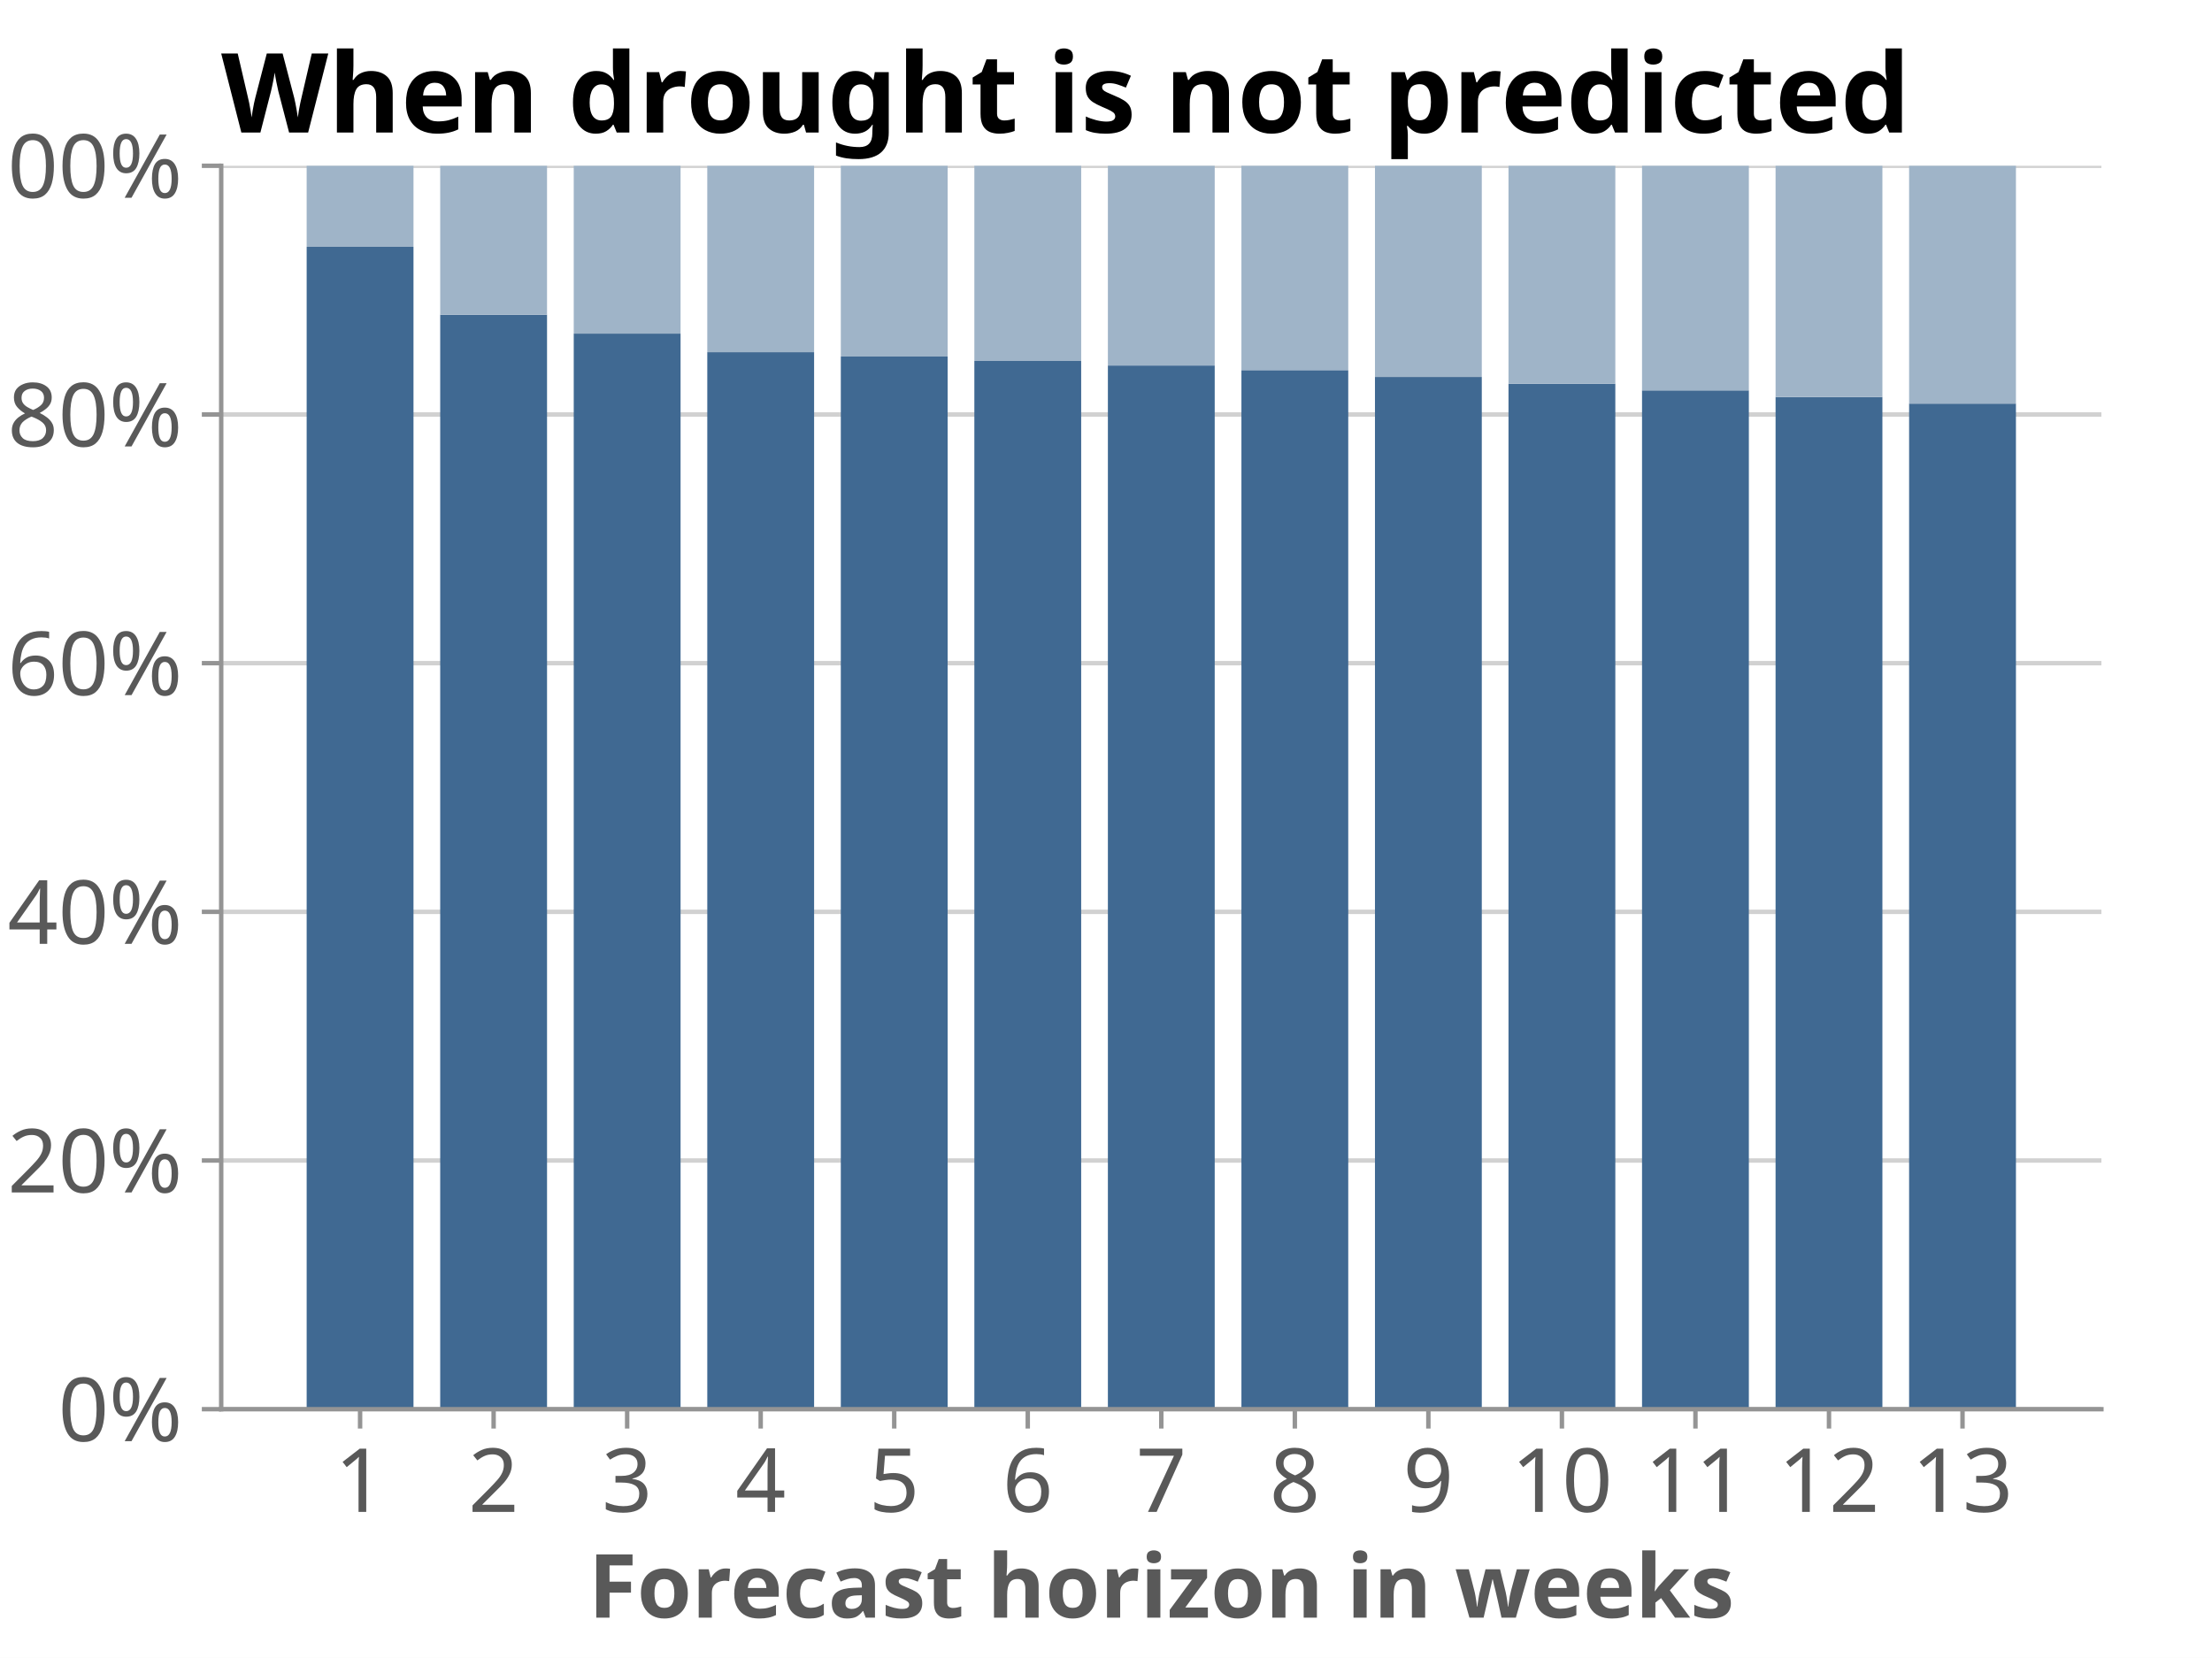
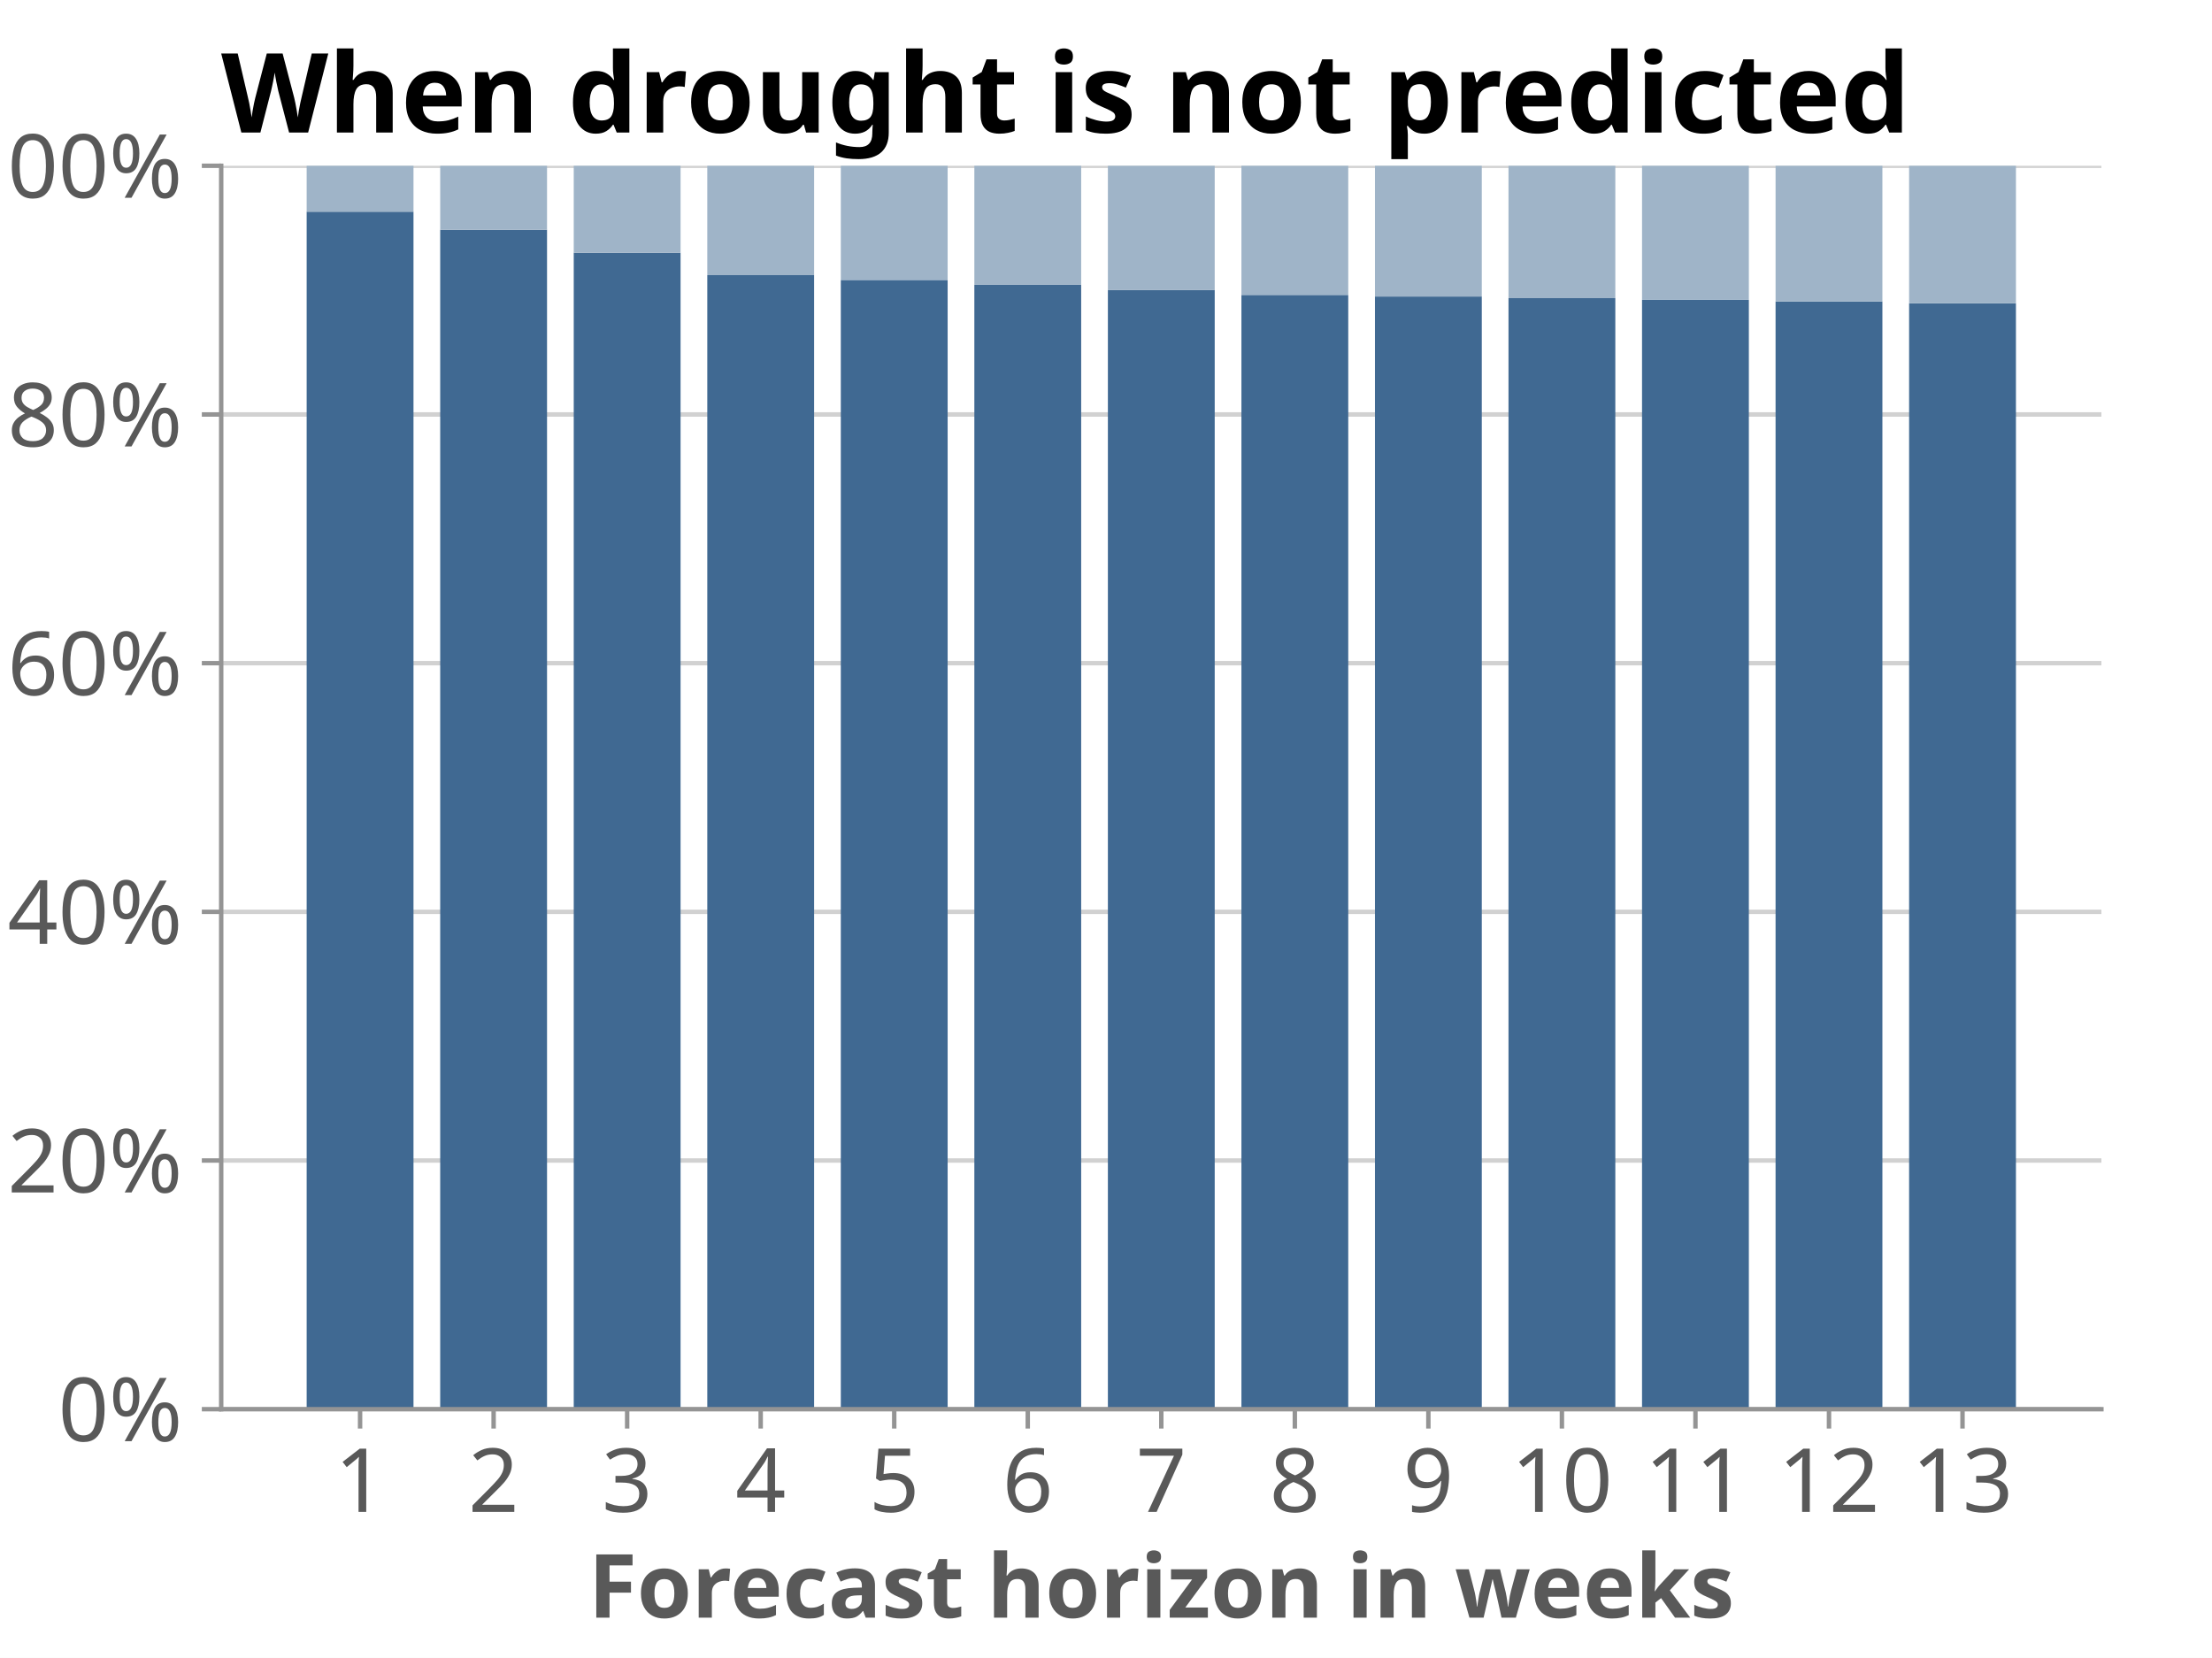
<svg xmlns="http://www.w3.org/2000/svg" xmlns:xlink="http://www.w3.org/1999/xlink" width="399.6px" height="299.52px" viewBox="0 0 399.6 299.52" version="1.1">
  <defs>
    <style type="text/css">*{stroke-linejoin: round; stroke-linecap: butt}</style>
  </defs>
  <g id="figure-forecast_truefalse_summary-nd">
    <g id="patch_1">
      <path d="M 0 299.52  L 399.6 299.52  L 399.6 0  L 0 0  z " style="fill: #ffffff" />
    </g>
    <g id="axis-forecast_truefalse_summary-nd">
      <g id="patch_2">
        <path d="M 39.96 254.592  L 379.62 254.592  L 379.62 29.952  L 39.96 29.952  z " style="fill: #ffffff" />
      </g>
      <g id="matplotlib.axis_1">
        <g id="xtick_1">
          <g id="line2d_1">
            <defs>
-               <path id="mde0306619f" d="M 0 0  L 0 3.5  " style="stroke: #949494; stroke-width: 0.8" />
+               <path id="m0a38097bfd" d="M 0 0  L 0 3.5  " style="stroke: #949494; stroke-width: 0.8" />
            </defs>
            <g>
-               <use xlink:href="#mde0306619f" x="65.049" y="254.592" style="fill: #949494; stroke: #949494; stroke-width: 0.8" />
+               <use xlink:href="#m0a38097bfd" x="65.049" y="254.592" style="fill: #949494; stroke: #949494; stroke-width: 0.8" />
            </g>
          </g>
          <g id="text_1">
            <text style="font-weight: 300; font-size: 16px; font-family: 'Source Sans 3', sans-serif; text-anchor: middle; fill: #595959" x="65.049" y="273.144" transform="rotate(-0 65.04852 273.1445)">1</text>
          </g>
        </g>
        <g id="xtick_2">
          <g id="line2d_2">
            <g>
-               <use xlink:href="#mde0306619f" x="89.172" y="254.592" style="fill: #949494; stroke: #949494; stroke-width: 0.8" />
+               <use xlink:href="#m0a38097bfd" x="89.172" y="254.592" style="fill: #949494; stroke: #949494; stroke-width: 0.8" />
            </g>
          </g>
          <g id="text_2">
            <text style="font-weight: 300; font-size: 16px; font-family: 'Source Sans 3', sans-serif; text-anchor: middle; fill: #595959" x="89.172" y="273.144" transform="rotate(-0 89.1721 273.1445)">2</text>
          </g>
        </g>
        <g id="xtick_3">
          <g id="line2d_3">
            <g>
-               <use xlink:href="#mde0306619f" x="113.296" y="254.592" style="fill: #949494; stroke: #949494; stroke-width: 0.8" />
+               <use xlink:href="#m0a38097bfd" x="113.296" y="254.592" style="fill: #949494; stroke: #949494; stroke-width: 0.8" />
            </g>
          </g>
          <g id="text_3">
            <text style="font-weight: 300; font-size: 16px; font-family: 'Source Sans 3', sans-serif; text-anchor: middle; fill: #595959" x="113.296" y="273.144" transform="rotate(-0 113.2957 273.1445)">3</text>
          </g>
        </g>
        <g id="xtick_4">
          <g id="line2d_4">
            <g>
-               <use xlink:href="#mde0306619f" x="137.419" y="254.592" style="fill: #949494; stroke: #949494; stroke-width: 0.8" />
+               <use xlink:href="#m0a38097bfd" x="137.419" y="254.592" style="fill: #949494; stroke: #949494; stroke-width: 0.8" />
            </g>
          </g>
          <g id="text_4">
            <text style="font-weight: 300; font-size: 16px; font-family: 'Source Sans 3', sans-serif; text-anchor: middle; fill: #595959" x="137.419" y="273.144" transform="rotate(-0 137.4193 273.1445)">4</text>
          </g>
        </g>
        <g id="xtick_5">
          <g id="line2d_5">
            <g>
-               <use xlink:href="#mde0306619f" x="161.543" y="254.592" style="fill: #949494; stroke: #949494; stroke-width: 0.8" />
+               <use xlink:href="#m0a38097bfd" x="161.543" y="254.592" style="fill: #949494; stroke: #949494; stroke-width: 0.8" />
            </g>
          </g>
          <g id="text_5">
            <text style="font-weight: 300; font-size: 16px; font-family: 'Source Sans 3', sans-serif; text-anchor: middle; fill: #595959" x="161.543" y="273.144" transform="rotate(-0 161.5428 273.1445)">5</text>
          </g>
        </g>
        <g id="xtick_6">
          <g id="line2d_6">
            <g>
-               <use xlink:href="#mde0306619f" x="185.666" y="254.592" style="fill: #949494; stroke: #949494; stroke-width: 0.8" />
+               <use xlink:href="#m0a38097bfd" x="185.666" y="254.592" style="fill: #949494; stroke: #949494; stroke-width: 0.8" />
            </g>
          </g>
          <g id="text_6">
            <text style="font-weight: 300; font-size: 16px; font-family: 'Source Sans 3', sans-serif; text-anchor: middle; fill: #595959" x="185.666" y="273.144" transform="rotate(-0 185.6664 273.1445)">6</text>
          </g>
        </g>
        <g id="xtick_7">
          <g id="line2d_7">
            <g>
-               <use xlink:href="#mde0306619f" x="209.79" y="254.592" style="fill: #949494; stroke: #949494; stroke-width: 0.8" />
+               <use xlink:href="#m0a38097bfd" x="209.79" y="254.592" style="fill: #949494; stroke: #949494; stroke-width: 0.8" />
            </g>
          </g>
          <g id="text_7">
            <text style="font-weight: 300; font-size: 16px; font-family: 'Source Sans 3', sans-serif; text-anchor: middle; fill: #595959" x="209.79" y="273.144" transform="rotate(-0 209.79 273.1445)">7</text>
          </g>
        </g>
        <g id="xtick_8">
          <g id="line2d_8">
            <g>
-               <use xlink:href="#mde0306619f" x="233.914" y="254.592" style="fill: #949494; stroke: #949494; stroke-width: 0.8" />
+               <use xlink:href="#m0a38097bfd" x="233.914" y="254.592" style="fill: #949494; stroke: #949494; stroke-width: 0.8" />
            </g>
          </g>
          <g id="text_8">
            <text style="font-weight: 300; font-size: 16px; font-family: 'Source Sans 3', sans-serif; text-anchor: middle; fill: #595959" x="233.914" y="273.144" transform="rotate(-0 233.9136 273.1445)">8</text>
          </g>
        </g>
        <g id="xtick_9">
          <g id="line2d_9">
            <g>
-               <use xlink:href="#mde0306619f" x="258.037" y="254.592" style="fill: #949494; stroke: #949494; stroke-width: 0.8" />
+               <use xlink:href="#m0a38097bfd" x="258.037" y="254.592" style="fill: #949494; stroke: #949494; stroke-width: 0.8" />
            </g>
          </g>
          <g id="text_9">
            <text style="font-weight: 300; font-size: 16px; font-family: 'Source Sans 3', sans-serif; text-anchor: middle; fill: #595959" x="258.037" y="273.144" transform="rotate(-0 258.0372 273.1445)">9</text>
          </g>
        </g>
        <g id="xtick_10">
          <g id="line2d_10">
            <g>
-               <use xlink:href="#mde0306619f" x="282.161" y="254.592" style="fill: #949494; stroke: #949494; stroke-width: 0.8" />
+               <use xlink:href="#m0a38097bfd" x="282.161" y="254.592" style="fill: #949494; stroke: #949494; stroke-width: 0.8" />
            </g>
          </g>
          <g id="text_10">
            <text style="font-weight: 300; font-size: 16px; font-family: 'Source Sans 3', sans-serif; text-anchor: middle; fill: #595959" x="282.161" y="273.144" transform="rotate(-0 282.1607 273.1445)">10</text>
          </g>
        </g>
        <g id="xtick_11">
          <g id="line2d_11">
            <g>
-               <use xlink:href="#mde0306619f" x="306.284" y="254.592" style="fill: #949494; stroke: #949494; stroke-width: 0.8" />
+               <use xlink:href="#m0a38097bfd" x="306.284" y="254.592" style="fill: #949494; stroke: #949494; stroke-width: 0.8" />
            </g>
          </g>
          <g id="text_11">
            <text style="font-weight: 300; font-size: 16px; font-family: 'Source Sans 3', sans-serif; text-anchor: middle; fill: #595959" x="306.284" y="273.144" transform="rotate(-0 306.2843 273.1445)">11</text>
          </g>
        </g>
        <g id="xtick_12">
          <g id="line2d_12">
            <g>
-               <use xlink:href="#mde0306619f" x="330.408" y="254.592" style="fill: #949494; stroke: #949494; stroke-width: 0.8" />
+               <use xlink:href="#m0a38097bfd" x="330.408" y="254.592" style="fill: #949494; stroke: #949494; stroke-width: 0.8" />
            </g>
          </g>
          <g id="text_12">
            <text style="font-weight: 300; font-size: 16px; font-family: 'Source Sans 3', sans-serif; text-anchor: middle; fill: #595959" x="330.408" y="273.144" transform="rotate(-0 330.4079 273.1445)">12</text>
          </g>
        </g>
        <g id="xtick_13">
          <g id="line2d_13">
            <g>
-               <use xlink:href="#mde0306619f" x="354.531" y="254.592" style="fill: #949494; stroke: #949494; stroke-width: 0.8" />
+               <use xlink:href="#m0a38097bfd" x="354.531" y="254.592" style="fill: #949494; stroke: #949494; stroke-width: 0.8" />
            </g>
          </g>
          <g id="text_13">
            <text style="font-weight: 300; font-size: 16px; font-family: 'Source Sans 3', sans-serif; text-anchor: middle; fill: #595959" x="354.531" y="273.144" transform="rotate(-0 354.5315 273.1445)">13</text>
          </g>
        </g>
        <g id="text_14">
          <text style="font-weight: 600; font-size: 16px; font-family: 'Source Sans 3', sans-serif; text-anchor: middle; fill: #595959" x="209.79" y="292.25" transform="rotate(-0 209.79 292.2495)">Forecast horizon in weeks</text>
        </g>
      </g>
      <g id="matplotlib.axis_2">
        <g id="ytick_1">
          <g id="line2d_14">
-             <path d="M 39.96 254.592  L 379.62 254.592  " clip-path="url(#p5f0e3efc89)" style="fill: none; stroke: #d1d1d1; stroke-width: 0.8; stroke-linecap: square" />
+             <path d="M 39.96 254.592  L 379.62 254.592  " clip-path="url(#pb01e92456e)" style="fill: none; stroke: #d1d1d1; stroke-width: 0.8; stroke-linecap: square" />
          </g>
          <g id="line2d_15">
            <defs>
-               <path id="mc82e3e6bdd" d="M 0 0  L -3.5 0  " style="stroke: #949494; stroke-width: 0.8" />
+               <path id="mb822f5064f" d="M 0 0  L -3.5 0  " style="stroke: #949494; stroke-width: 0.8" />
            </defs>
            <g>
-               <use xlink:href="#mc82e3e6bdd" x="39.96" y="254.592" style="fill: #949494; stroke: #949494; stroke-width: 0.8" />
+               <use xlink:href="#mb822f5064f" x="39.96" y="254.592" style="fill: #949494; stroke: #949494; stroke-width: 0.8" />
            </g>
          </g>
          <g id="text_15">
            <text style="font-weight: 300; font-size: 16px; font-family: 'Source Sans 3', sans-serif; text-anchor: end; fill: #595959" x="32.96" y="260.368" transform="rotate(-0 32.96 260.3682)">0%</text>
          </g>
        </g>
        <g id="ytick_2">
          <g id="line2d_16">
-             <path d="M 39.96 209.664  L 379.62 209.664  " clip-path="url(#p5f0e3efc89)" style="fill: none; stroke: #d1d1d1; stroke-width: 0.8; stroke-linecap: square" />
+             <path d="M 39.96 209.664  L 379.62 209.664  " clip-path="url(#pb01e92456e)" style="fill: none; stroke: #d1d1d1; stroke-width: 0.8; stroke-linecap: square" />
          </g>
          <g id="line2d_17">
            <g>
-               <use xlink:href="#mc82e3e6bdd" x="39.96" y="209.664" style="fill: #949494; stroke: #949494; stroke-width: 0.8" />
+               <use xlink:href="#mb822f5064f" x="39.96" y="209.664" style="fill: #949494; stroke: #949494; stroke-width: 0.8" />
            </g>
          </g>
          <g id="text_16">
            <text style="font-weight: 300; font-size: 16px; font-family: 'Source Sans 3', sans-serif; text-anchor: end; fill: #595959" x="32.96" y="215.44" transform="rotate(-0 32.96 215.4402)">20%</text>
          </g>
        </g>
        <g id="ytick_3">
          <g id="line2d_18">
-             <path d="M 39.96 164.736  L 379.62 164.736  " clip-path="url(#p5f0e3efc89)" style="fill: none; stroke: #d1d1d1; stroke-width: 0.8; stroke-linecap: square" />
+             <path d="M 39.96 164.736  L 379.62 164.736  " clip-path="url(#pb01e92456e)" style="fill: none; stroke: #d1d1d1; stroke-width: 0.8; stroke-linecap: square" />
          </g>
          <g id="line2d_19">
            <g>
-               <use xlink:href="#mc82e3e6bdd" x="39.96" y="164.736" style="fill: #949494; stroke: #949494; stroke-width: 0.8" />
+               <use xlink:href="#mb822f5064f" x="39.96" y="164.736" style="fill: #949494; stroke: #949494; stroke-width: 0.8" />
            </g>
          </g>
          <g id="text_17">
            <text style="font-weight: 300; font-size: 16px; font-family: 'Source Sans 3', sans-serif; text-anchor: end; fill: #595959" x="32.96" y="170.512" transform="rotate(-0 32.96 170.5122)">40%</text>
          </g>
        </g>
        <g id="ytick_4">
          <g id="line2d_20">
-             <path d="M 39.96 119.808  L 379.62 119.808  " clip-path="url(#p5f0e3efc89)" style="fill: none; stroke: #d1d1d1; stroke-width: 0.8; stroke-linecap: square" />
+             <path d="M 39.96 119.808  L 379.62 119.808  " clip-path="url(#pb01e92456e)" style="fill: none; stroke: #d1d1d1; stroke-width: 0.8; stroke-linecap: square" />
          </g>
          <g id="line2d_21">
            <g>
-               <use xlink:href="#mc82e3e6bdd" x="39.96" y="119.808" style="fill: #949494; stroke: #949494; stroke-width: 0.8" />
+               <use xlink:href="#mb822f5064f" x="39.96" y="119.808" style="fill: #949494; stroke: #949494; stroke-width: 0.8" />
            </g>
          </g>
          <g id="text_18">
            <text style="font-weight: 300; font-size: 16px; font-family: 'Source Sans 3', sans-serif; text-anchor: end; fill: #595959" x="32.96" y="125.584" transform="rotate(-0 32.96 125.5842)">60%</text>
          </g>
        </g>
        <g id="ytick_5">
          <g id="line2d_22">
-             <path d="M 39.96 74.88  L 379.62 74.88  " clip-path="url(#p5f0e3efc89)" style="fill: none; stroke: #d1d1d1; stroke-width: 0.8; stroke-linecap: square" />
+             <path d="M 39.96 74.88  L 379.62 74.88  " clip-path="url(#pb01e92456e)" style="fill: none; stroke: #d1d1d1; stroke-width: 0.8; stroke-linecap: square" />
          </g>
          <g id="line2d_23">
            <g>
-               <use xlink:href="#mc82e3e6bdd" x="39.96" y="74.88" style="fill: #949494; stroke: #949494; stroke-width: 0.8" />
+               <use xlink:href="#mb822f5064f" x="39.96" y="74.88" style="fill: #949494; stroke: #949494; stroke-width: 0.8" />
            </g>
          </g>
          <g id="text_19">
            <text style="font-weight: 300; font-size: 16px; font-family: 'Source Sans 3', sans-serif; text-anchor: end; fill: #595959" x="32.96" y="80.656" transform="rotate(-0 32.96 80.65625)">80%</text>
          </g>
        </g>
        <g id="ytick_6">
          <g id="line2d_24">
-             <path d="M 39.96 29.952  L 379.62 29.952  " clip-path="url(#p5f0e3efc89)" style="fill: none; stroke: #d1d1d1; stroke-width: 0.8; stroke-linecap: square" />
+             <path d="M 39.96 29.952  L 379.62 29.952  " clip-path="url(#pb01e92456e)" style="fill: none; stroke: #d1d1d1; stroke-width: 0.8; stroke-linecap: square" />
          </g>
          <g id="line2d_25">
            <g>
-               <use xlink:href="#mc82e3e6bdd" x="39.96" y="29.952" style="fill: #949494; stroke: #949494; stroke-width: 0.8" />
+               <use xlink:href="#mb822f5064f" x="39.96" y="29.952" style="fill: #949494; stroke: #949494; stroke-width: 0.8" />
            </g>
          </g>
          <g id="text_20">
            <text style="font-weight: 300; font-size: 16px; font-family: 'Source Sans 3', sans-serif; text-anchor: end; fill: #595959" x="32.96" y="35.728" transform="rotate(-0 32.96 35.72825)">100%</text>
          </g>
        </g>
      </g>
      <g id="FillBetweenPolyCollection_1">
-         <path d="M 55.399 254.592  L 55.399 44.596  L 74.698 44.596  L 74.698 254.592  L 74.698 254.592  L 55.399 254.592  z " clip-path="url(#p5f0e3efc89)" style="fill: #406992" />
+         <path d="M 55.399 254.592  L 55.399 38.248  L 74.698 38.248  L 74.698 254.592  L 74.698 254.592  L 55.399 254.592  z " clip-path="url(#pb01e92456e)" style="fill: #406992" />
      </g>
      <g id="FillBetweenPolyCollection_2">
-         <path d="M 55.399 29.952  L 55.399 44.596  L 74.698 44.596  L 74.698 29.952  L 74.698 29.952  L 55.399 29.952  z " clip-path="url(#p5f0e3efc89)" style="fill: #9fb4c8" />
+         <path d="M 55.399 29.952  L 55.399 38.248  L 74.698 38.248  L 74.698 29.952  L 74.698 29.952  L 55.399 29.952  z " clip-path="url(#pb01e92456e)" style="fill: #9fb4c8" />
      </g>
      <g id="FillBetweenPolyCollection_3">
-         <path d="M 79.523 254.592  L 79.523 56.86  L 98.822 56.86  L 98.822 254.592  L 98.822 254.592  L 79.523 254.592  z " clip-path="url(#p5f0e3efc89)" style="fill: #406992" />
+         <path d="M 79.523 254.592  L 79.523 41.503  L 98.822 41.503  L 98.822 254.592  L 98.822 254.592  L 79.523 254.592  z " clip-path="url(#pb01e92456e)" style="fill: #406992" />
      </g>
      <g id="FillBetweenPolyCollection_4">
-         <path d="M 79.523 29.952  L 79.523 56.86  L 98.822 56.86  L 98.822 29.952  L 98.822 29.952  L 79.523 29.952  z " clip-path="url(#p5f0e3efc89)" style="fill: #9fb4c8" />
+         <path d="M 79.523 29.952  L 79.523 41.503  L 98.822 41.503  L 98.822 29.952  L 98.822 29.952  L 79.523 29.952  z " clip-path="url(#pb01e92456e)" style="fill: #9fb4c8" />
      </g>
      <g id="FillBetweenPolyCollection_5">
-         <path d="M 103.646 254.592  L 103.646 60.267  L 122.945 60.267  L 122.945 254.592  L 122.945 254.592  L 103.646 254.592  z " clip-path="url(#p5f0e3efc89)" style="fill: #406992" />
+         <path d="M 103.646 254.592  L 103.646 45.666  L 122.945 45.666  L 122.945 254.592  L 122.945 254.592  L 103.646 254.592  z " clip-path="url(#pb01e92456e)" style="fill: #406992" />
      </g>
      <g id="FillBetweenPolyCollection_6">
-         <path d="M 103.646 29.952  L 103.646 60.267  L 122.945 60.267  L 122.945 29.952  L 122.945 29.952  L 103.646 29.952  z " clip-path="url(#p5f0e3efc89)" style="fill: #9fb4c8" />
+         <path d="M 103.646 29.952  L 103.646 45.666  L 122.945 45.666  L 122.945 29.952  L 122.945 29.952  L 103.646 29.952  z " clip-path="url(#pb01e92456e)" style="fill: #9fb4c8" />
      </g>
      <g id="FillBetweenPolyCollection_7">
-         <path d="M 127.77 254.592  L 127.77 63.632  L 147.069 63.632  L 147.069 254.592  L 147.069 254.592  L 127.77 254.592  z " clip-path="url(#p5f0e3efc89)" style="fill: #406992" />
+         <path d="M 127.77 254.592  L 127.77 49.708  L 147.069 49.708  L 147.069 254.592  L 147.069 254.592  L 127.77 254.592  z " clip-path="url(#pb01e92456e)" style="fill: #406992" />
      </g>
      <g id="FillBetweenPolyCollection_8">
-         <path d="M 127.77 29.952  L 127.77 63.632  L 147.069 63.632  L 147.069 29.952  L 147.069 29.952  L 127.77 29.952  z " clip-path="url(#p5f0e3efc89)" style="fill: #9fb4c8" />
+         <path d="M 127.77 29.952  L 127.77 49.708  L 147.069 49.708  L 147.069 29.952  L 147.069 29.952  L 127.77 29.952  z " clip-path="url(#pb01e92456e)" style="fill: #9fb4c8" />
      </g>
      <g id="FillBetweenPolyCollection_9">
-         <path d="M 151.893 254.592  L 151.893 64.415  L 171.192 64.415  L 171.192 254.592  L 171.192 254.592  L 151.893 254.592  z " clip-path="url(#p5f0e3efc89)" style="fill: #406992" />
+         <path d="M 151.893 254.592  L 151.893 50.575  L 171.192 50.575  L 171.192 254.592  L 171.192 254.592  L 151.893 254.592  z " clip-path="url(#pb01e92456e)" style="fill: #406992" />
      </g>
      <g id="FillBetweenPolyCollection_10">
-         <path d="M 151.893 29.952  L 151.893 64.415  L 171.192 64.415  L 171.192 29.952  L 171.192 29.952  L 151.893 29.952  z " clip-path="url(#p5f0e3efc89)" style="fill: #9fb4c8" />
+         <path d="M 151.893 29.952  L 151.893 50.575  L 171.192 50.575  L 171.192 29.952  L 171.192 29.952  L 151.893 29.952  z " clip-path="url(#pb01e92456e)" style="fill: #9fb4c8" />
      </g>
      <g id="FillBetweenPolyCollection_11">
-         <path d="M 176.017 254.592  L 176.017 65.214  L 195.316 65.214  L 195.316 254.592  L 195.316 254.592  L 176.017 254.592  z " clip-path="url(#p5f0e3efc89)" style="fill: #406992" />
+         <path d="M 176.017 254.592  L 176.017 51.459  L 195.316 51.459  L 195.316 254.592  L 195.316 254.592  L 176.017 254.592  z " clip-path="url(#pb01e92456e)" style="fill: #406992" />
      </g>
      <g id="FillBetweenPolyCollection_12">
-         <path d="M 176.017 29.952  L 176.017 65.214  L 195.316 65.214  L 195.316 29.952  L 195.316 29.952  L 176.017 29.952  z " clip-path="url(#p5f0e3efc89)" style="fill: #9fb4c8" />
+         <path d="M 176.017 29.952  L 176.017 51.459  L 195.316 51.459  L 195.316 29.952  L 195.316 29.952  L 176.017 29.952  z " clip-path="url(#pb01e92456e)" style="fill: #9fb4c8" />
      </g>
      <g id="FillBetweenPolyCollection_13">
-         <path d="M 200.141 254.592  L 200.141 66.031  L 219.439 66.031  L 219.439 254.592  L 219.439 254.592  L 200.141 254.592  z " clip-path="url(#p5f0e3efc89)" style="fill: #406992" />
+         <path d="M 200.141 254.592  L 200.141 52.361  L 219.439 52.361  L 219.439 254.592  L 219.439 254.592  L 200.141 254.592  z " clip-path="url(#pb01e92456e)" style="fill: #406992" />
      </g>
      <g id="FillBetweenPolyCollection_14">
-         <path d="M 200.141 29.952  L 200.141 66.031  L 219.439 66.031  L 219.439 29.952  L 219.439 29.952  L 200.141 29.952  z " clip-path="url(#p5f0e3efc89)" style="fill: #9fb4c8" />
+         <path d="M 200.141 29.952  L 200.141 52.361  L 219.439 52.361  L 219.439 29.952  L 219.439 29.952  L 200.141 29.952  z " clip-path="url(#pb01e92456e)" style="fill: #9fb4c8" />
      </g>
      <g id="FillBetweenPolyCollection_15">
-         <path d="M 224.264 254.592  L 224.264 66.864  L 243.563 66.864  L 243.563 254.592  L 243.563 254.592  L 224.264 254.592  z " clip-path="url(#p5f0e3efc89)" style="fill: #406992" />
+         <path d="M 224.264 254.592  L 224.264 53.281  L 243.563 53.281  L 243.563 254.592  L 243.563 254.592  L 224.264 254.592  z " clip-path="url(#pb01e92456e)" style="fill: #406992" />
      </g>
      <g id="FillBetweenPolyCollection_16">
-         <path d="M 224.264 29.952  L 224.264 66.864  L 243.563 66.864  L 243.563 29.952  L 243.563 29.952  L 224.264 29.952  z " clip-path="url(#p5f0e3efc89)" style="fill: #9fb4c8" />
+         <path d="M 224.264 29.952  L 224.264 53.281  L 243.563 53.281  L 243.563 29.952  L 243.563 29.952  L 224.264 29.952  z " clip-path="url(#pb01e92456e)" style="fill: #9fb4c8" />
      </g>
      <g id="FillBetweenPolyCollection_17">
-         <path d="M 248.388 254.592  L 248.388 68.099  L 267.687 68.099  L 267.687 254.592  L 267.687 254.592  L 248.388 254.592  z " clip-path="url(#p5f0e3efc89)" style="fill: #406992" />
+         <path d="M 248.388 254.592  L 248.388 53.572  L 267.687 53.572  L 267.687 254.592  L 267.687 254.592  L 248.388 254.592  z " clip-path="url(#pb01e92456e)" style="fill: #406992" />
      </g>
      <g id="FillBetweenPolyCollection_18">
-         <path d="M 248.388 29.952  L 248.388 68.099  L 267.687 68.099  L 267.687 29.952  L 267.687 29.952  L 248.388 29.952  z " clip-path="url(#p5f0e3efc89)" style="fill: #9fb4c8" />
+         <path d="M 248.388 29.952  L 248.388 53.572  L 267.687 53.572  L 267.687 29.952  L 267.687 29.952  L 248.388 29.952  z " clip-path="url(#pb01e92456e)" style="fill: #9fb4c8" />
      </g>
      <g id="FillBetweenPolyCollection_19">
-         <path d="M 272.511 254.592  L 272.511 69.321  L 291.81 69.321  L 291.81 254.592  L 291.81 254.592  L 272.511 254.592  z " clip-path="url(#p5f0e3efc89)" style="fill: #406992" />
+         <path d="M 272.511 254.592  L 272.511 53.868  L 291.81 53.868  L 291.81 254.592  L 291.81 254.592  L 272.511 254.592  z " clip-path="url(#pb01e92456e)" style="fill: #406992" />
      </g>
      <g id="FillBetweenPolyCollection_20">
-         <path d="M 272.511 29.952  L 272.511 69.321  L 291.81 69.321  L 291.81 29.952  L 291.81 29.952  L 272.511 29.952  z " clip-path="url(#p5f0e3efc89)" style="fill: #9fb4c8" />
+         <path d="M 272.511 29.952  L 272.511 53.868  L 291.81 53.868  L 291.81 29.952  L 291.81 29.952  L 272.511 29.952  z " clip-path="url(#pb01e92456e)" style="fill: #9fb4c8" />
      </g>
      <g id="FillBetweenPolyCollection_21">
-         <path d="M 296.635 254.592  L 296.635 70.531  L 315.934 70.531  L 315.934 254.592  L 315.934 254.592  L 296.635 254.592  z " clip-path="url(#p5f0e3efc89)" style="fill: #406992" />
+         <path d="M 296.635 254.592  L 296.635 54.17  L 315.934 54.17  L 315.934 254.592  L 315.934 254.592  L 296.635 254.592  z " clip-path="url(#pb01e92456e)" style="fill: #406992" />
      </g>
      <g id="FillBetweenPolyCollection_22">
-         <path d="M 296.635 29.952  L 296.635 70.531  L 315.934 70.531  L 315.934 29.952  L 315.934 29.952  L 296.635 29.952  z " clip-path="url(#p5f0e3efc89)" style="fill: #9fb4c8" />
+         <path d="M 296.635 29.952  L 296.635 54.17  L 315.934 54.17  L 315.934 29.952  L 315.934 29.952  L 296.635 29.952  z " clip-path="url(#pb01e92456e)" style="fill: #9fb4c8" />
      </g>
      <g id="FillBetweenPolyCollection_23">
-         <path d="M 320.758 254.592  L 320.758 71.728  L 340.057 71.728  L 340.057 254.592  L 340.057 254.592  L 320.758 254.592  z " clip-path="url(#p5f0e3efc89)" style="fill: #406992" />
+         <path d="M 320.758 254.592  L 320.758 54.476  L 340.057 54.476  L 340.057 254.592  L 340.057 254.592  L 320.758 254.592  z " clip-path="url(#pb01e92456e)" style="fill: #406992" />
      </g>
      <g id="FillBetweenPolyCollection_24">
-         <path d="M 320.758 29.952  L 320.758 71.728  L 340.057 71.728  L 340.057 29.952  L 340.057 29.952  L 320.758 29.952  z " clip-path="url(#p5f0e3efc89)" style="fill: #9fb4c8" />
+         <path d="M 320.758 29.952  L 320.758 54.476  L 340.057 54.476  L 340.057 29.952  L 340.057 29.952  L 320.758 29.952  z " clip-path="url(#pb01e92456e)" style="fill: #9fb4c8" />
      </g>
      <g id="FillBetweenPolyCollection_25">
-         <path d="M 344.882 254.592  L 344.882 72.914  L 364.181 72.914  L 364.181 254.592  L 364.181 254.592  L 344.882 254.592  z " clip-path="url(#p5f0e3efc89)" style="fill: #406992" />
+         <path d="M 344.882 254.592  L 344.882 54.788  L 364.181 54.788  L 364.181 254.592  L 364.181 254.592  L 344.882 254.592  z " clip-path="url(#pb01e92456e)" style="fill: #406992" />
      </g>
      <g id="FillBetweenPolyCollection_26">
-         <path d="M 344.882 29.952  L 344.882 72.914  L 364.181 72.914  L 364.181 29.952  L 364.181 29.952  L 344.882 29.952  z " clip-path="url(#p5f0e3efc89)" style="fill: #9fb4c8" />
+         <path d="M 344.882 29.952  L 344.882 54.788  L 364.181 54.788  L 364.181 29.952  L 364.181 29.952  L 344.882 29.952  z " clip-path="url(#pb01e92456e)" style="fill: #9fb4c8" />
      </g>
      <g id="patch_3">
        <path d="M 39.96 254.592  L 39.96 29.952  " style="fill: none; stroke: #949494; stroke-width: 0.8; stroke-linejoin: miter; stroke-linecap: square" />
      </g>
      <g id="patch_4">
        <path d="M 39.96 254.592  L 379.62 254.592  " style="fill: none; stroke: #949494; stroke-width: 0.8; stroke-linejoin: miter; stroke-linecap: square" />
      </g>
      <g id="text_21">
        <text style="font-weight: 800; font-size: 20px; font-family: 'Source Sans 3', sans-serif; text-anchor: start" x="39.96" y="23.952" transform="rotate(-0 39.96 23.952)">When drought is not predicted</text>
      </g>
    </g>
  </g>
  <defs>
-     <clipPath id="p5f0e3efc89">
+     <clipPath id="pb01e92456e">
      <rect x="39.96" y="29.952" width="339.66" height="224.64" />
    </clipPath>
  </defs>
</svg>
